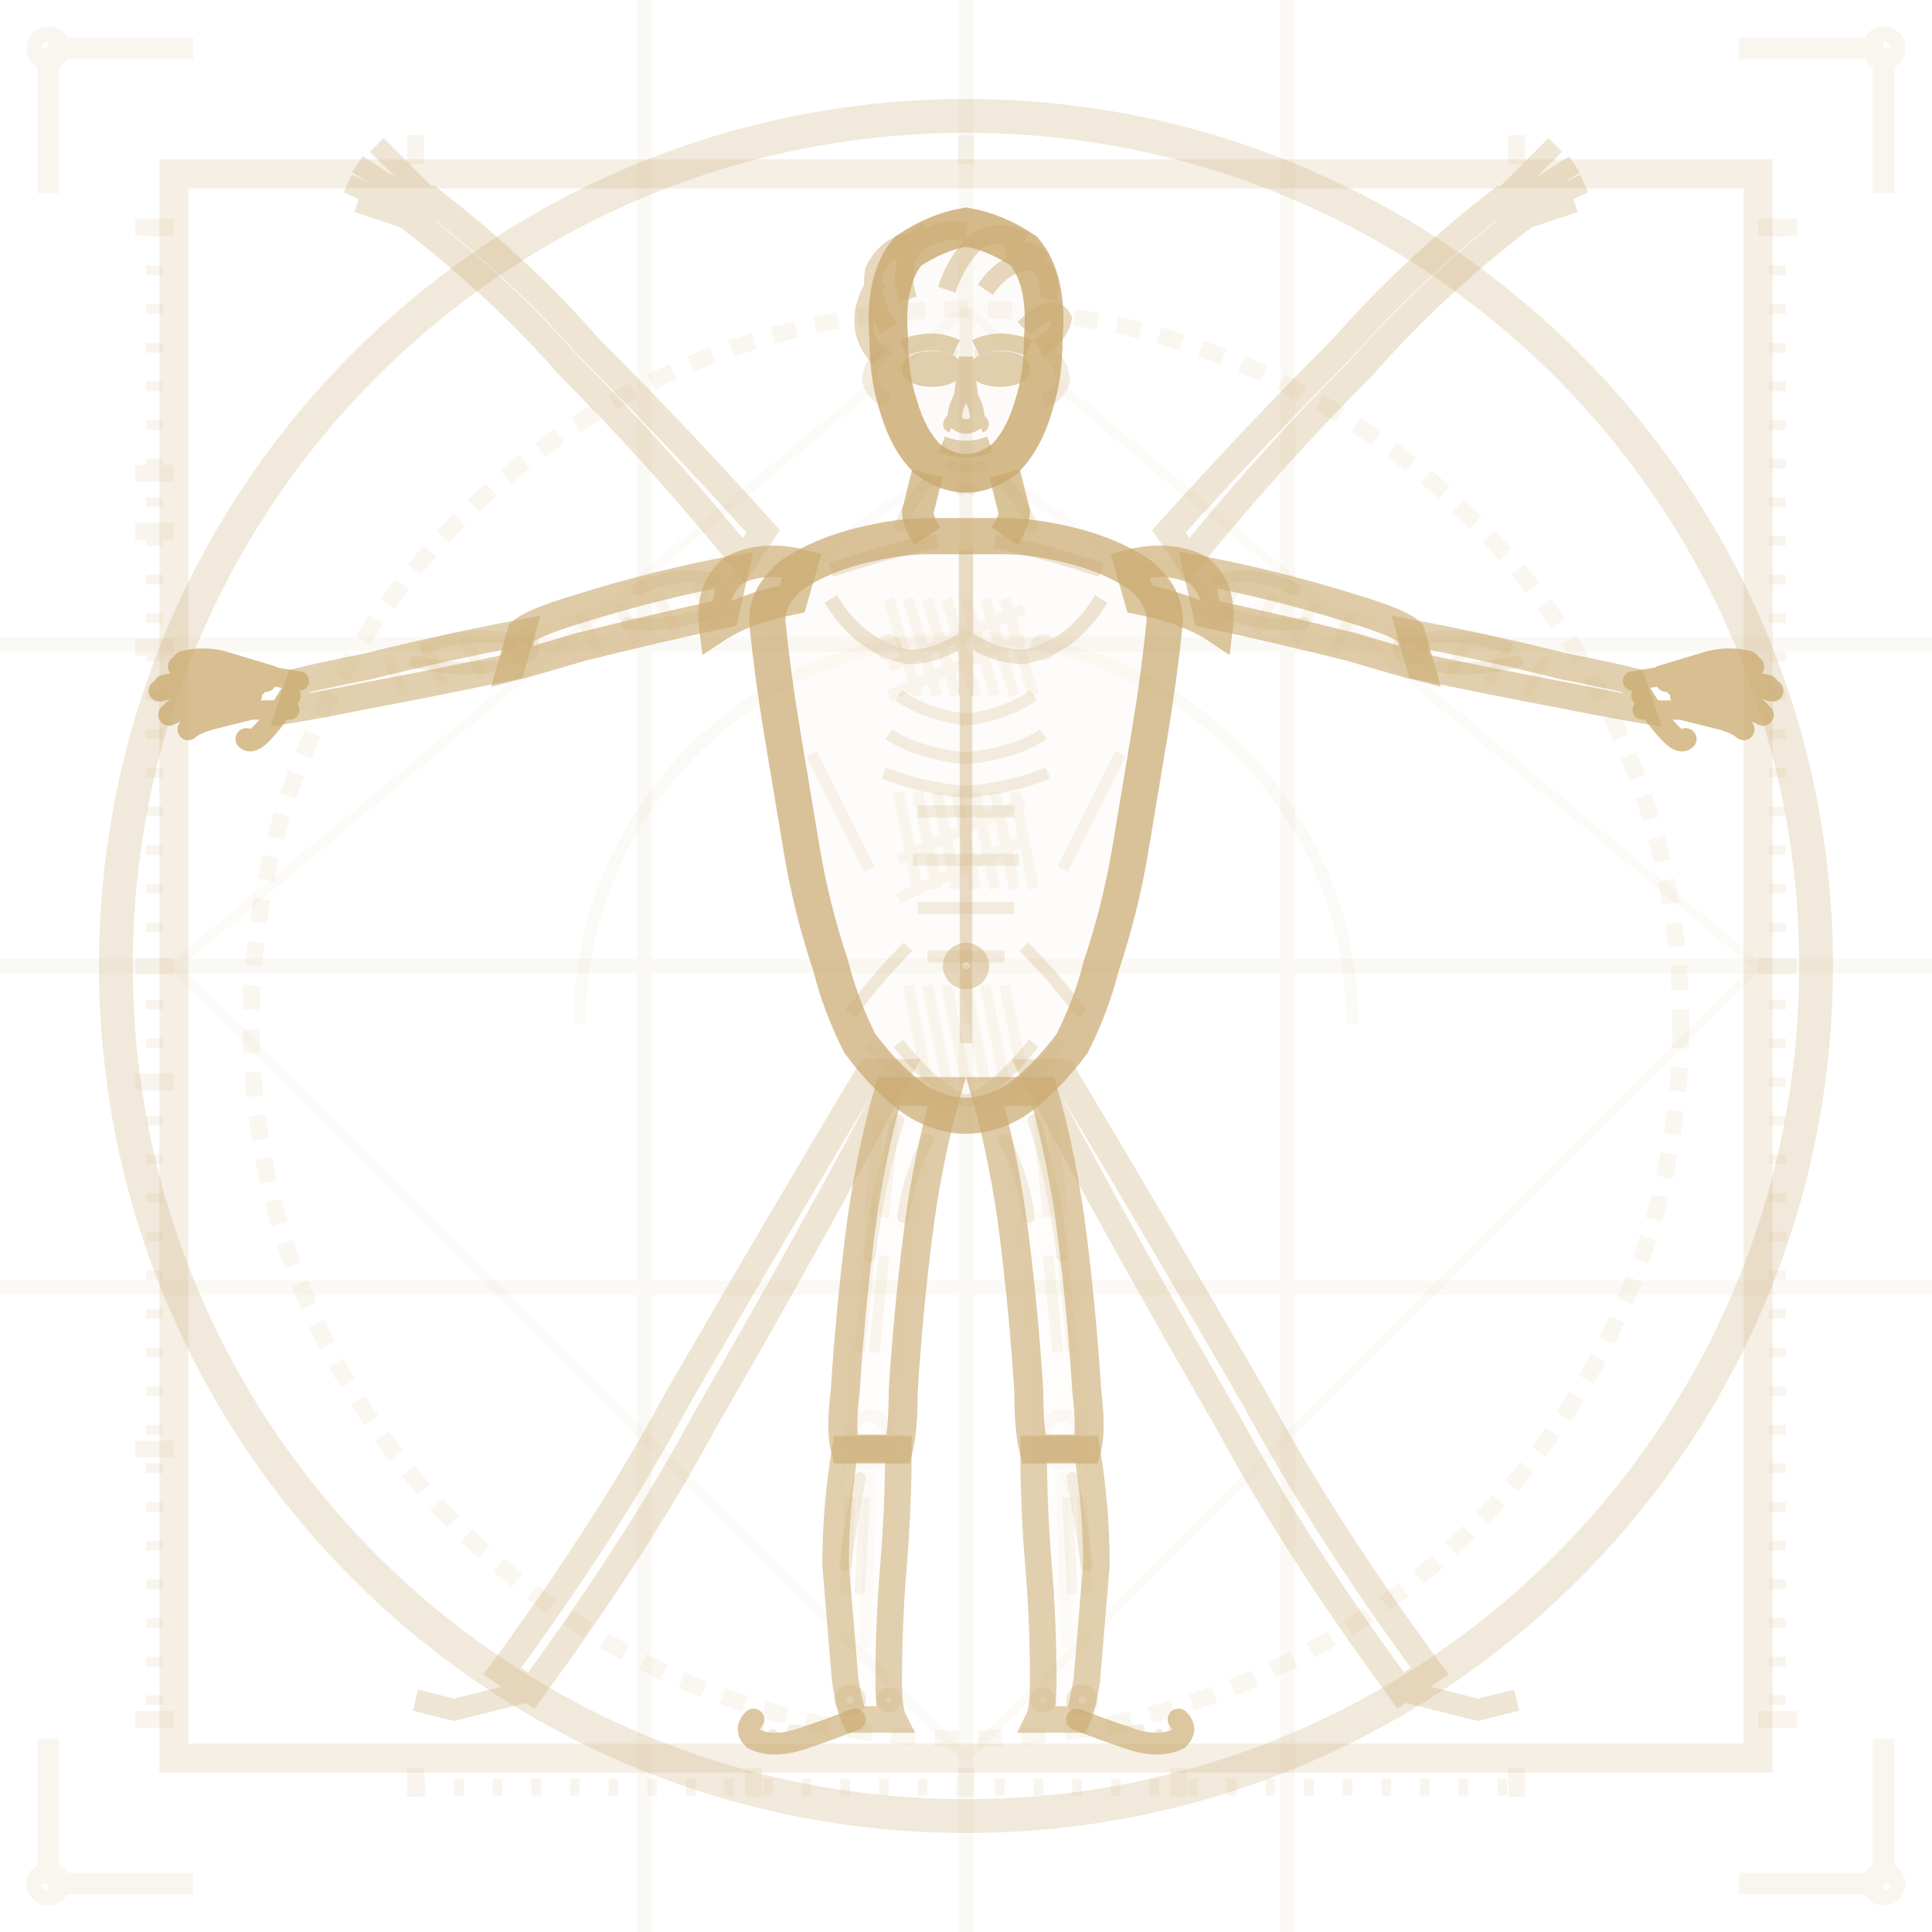
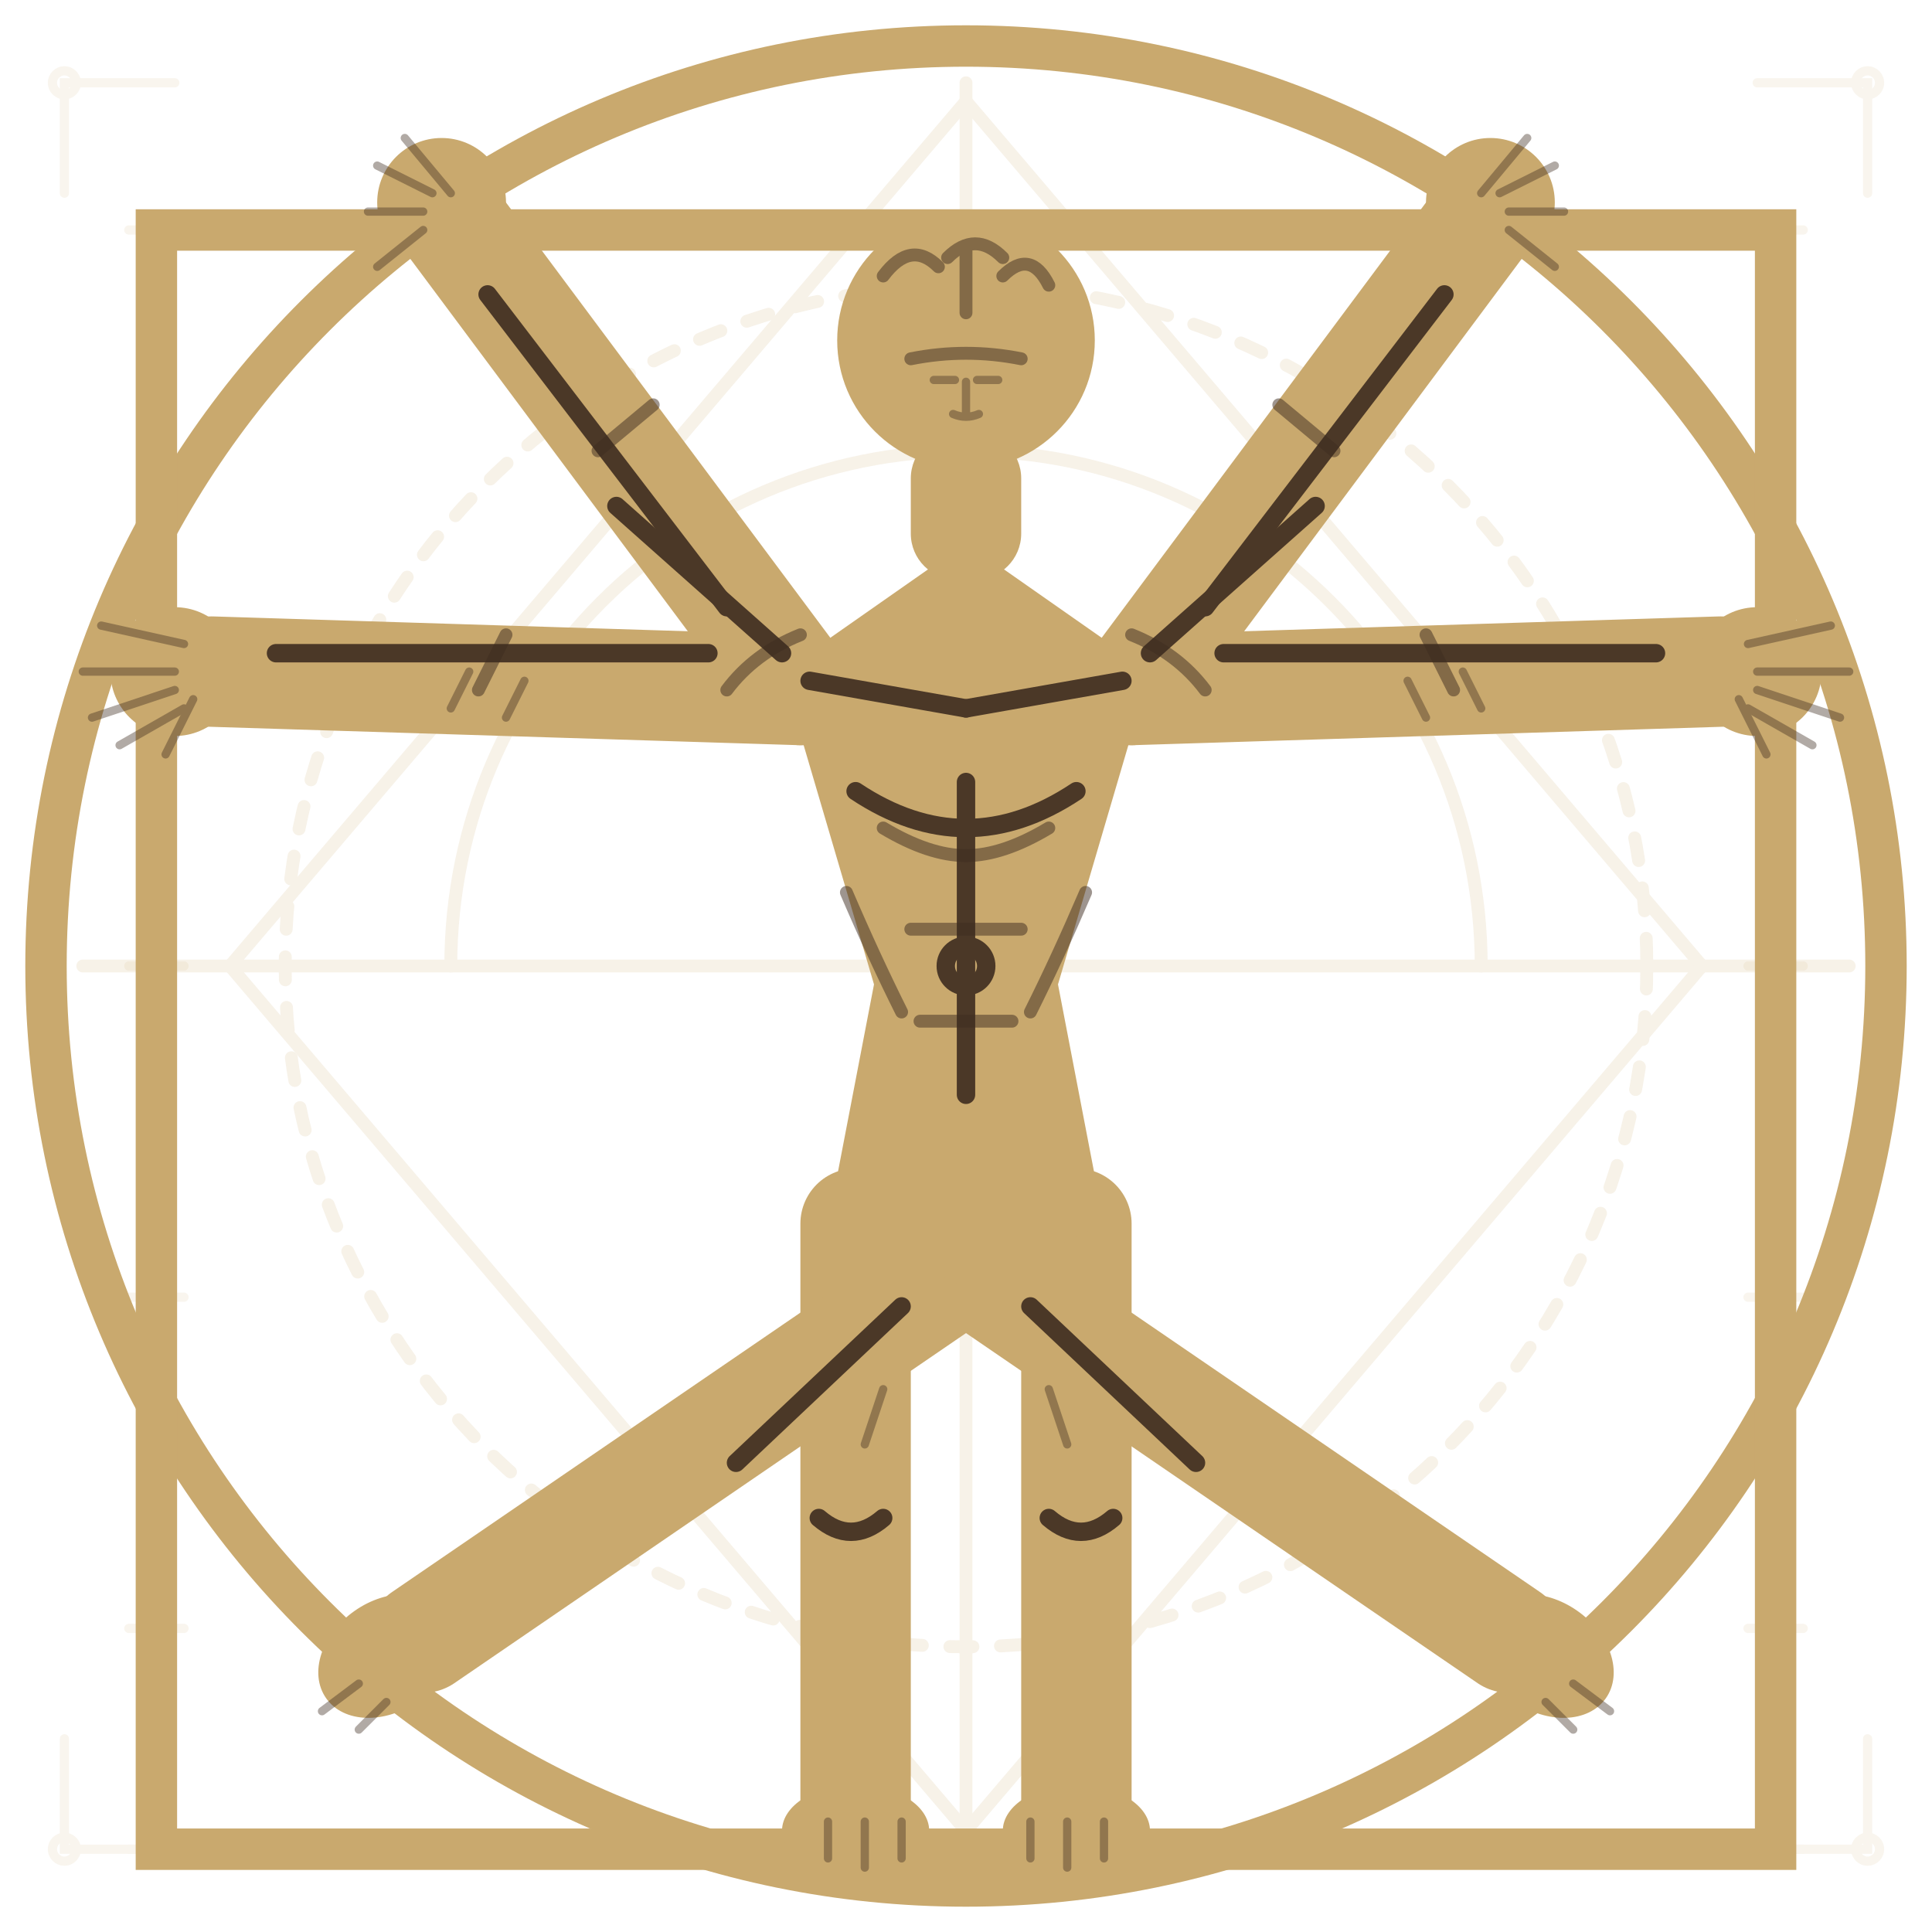
- <svg xmlns="http://www.w3.org/2000/svg" viewBox="0 0 200 200" fill="none">
-   <g stroke="#c9a96e" opacity="0.07" stroke-width="1.5">
-     <line x1="100" y1="0" x2="100" y2="200" />
-     <line x1="0" y1="100" x2="200" y2="100" />
-     <line x1="0" y1="66.7" x2="200" y2="66.7" />
-     <line x1="0" y1="133.3" x2="200" y2="133.3" />
-     <line x1="66.7" y1="0" x2="66.7" y2="200" />
-     <line x1="133.3" y1="0" x2="133.3" y2="200" />
+ <svg xmlns="http://www.w3.org/2000/svg" viewBox="15 11 210 210" role="img" aria-label="Vitruvian Man">
+   <g fill="none" stroke="#c9a96e" stroke-width="1.4" opacity="0.16" stroke-linecap="round">
+     <line x1="120" y1="20" x2="120" y2="212" />
+     <line x1="24" y1="116" x2="216" y2="116" />
+     <circle cx="120" cy="116" r="74" stroke-dasharray="2.5 3" />
+     <line x1="120" y1="22" x2="40" y2="116" />
+     <line x1="120" y1="22" x2="200" y2="116" />
+     <line x1="40" y1="116" x2="120" y2="210" />
+     <line x1="200" y1="116" x2="120" y2="210" />
+     <path d="M64,116 A56,56 0 0 1 176,116" />
  </g>
-   <rect x="18" y="18" width="164" height="164" stroke="#c9a96e" stroke-width="3" opacity="0.18" />
-   <circle cx="100" cy="100" r="88" stroke="#c9a96e" stroke-width="3.5" opacity="0.25" />
-   <circle cx="100" cy="106" r="74" stroke="#c9a96e" stroke-width="1.75" opacity="0.1" stroke-dasharray="2.5 2" />
-   <path d="M 100 106 L 100 32" stroke="#c9a96e" stroke-width="1.25" opacity="0.08" />
-   <path d="M 60 106 A 40 40 0 0 1 140 106" stroke="#c9a96e" stroke-width="1.25" opacity="0.06" fill="none" />
-   <g stroke="#c9a96e" stroke-width="1" opacity="0.05">
-     <line x1="100" y1="32" x2="18" y2="100" />
-     <line x1="100" y1="32" x2="182" y2="100" />
-     <line x1="18" y1="100" x2="100" y2="182" />
-     <line x1="182" y1="100" x2="100" y2="182" />
+   <g fill="none" stroke="#c9a96e" stroke-width="1" opacity="0.12" stroke-linecap="round">
+     <g id="ticksLR">
+       <line x1="29" y1="36" x2="35" y2="36" />
+       <line x1="29" y1="80" x2="35" y2="80" />
+       <line x1="29" y1="116" x2="35" y2="116" />
+       <line x1="29" y1="152" x2="35" y2="152" />
+       <line x1="29" y1="188" x2="35" y2="188" />
+       <line x1="29" y1="212" x2="35" y2="212" />
+     </g>
+     <use href="#ticksLR" transform="translate(240,0) scale(-1,1)" />
+     <g id="corner">
+       <path d="M22,32 L22,20 L34,20" />
+       <circle cx="22" cy="20" r="1.3" />
+     </g>
+     <use href="#corner" transform="translate(240,0) scale(-1,1)" />
+     <use href="#corner" transform="translate(0,232) scale(1,-1)" />
+     <use href="#corner" transform="translate(240,232) scale(-1,-1)" />
  </g>
-   <g stroke="#c9a96e" fill="#c9a96e" opacity="0.3">
-     <path d="M 79 55 Q 70 45 61 36 Q 54 28 45 21              L 43 23              Q 52 30 59 38 Q 68 47 77 58 Z" fill-opacity="0.04" stroke-width="2.75" stroke-linecap="round" />
-     <g stroke-width="2" fill="none">
-       <path d="M 45 21 L 39 15" />
-       <path d="M 44 21.5 L 37 17" />
-       <path d="M 43.5 22.5 L 36 19" />
-       <path d="M 43 23 L 37 21" />
+   <g fill="none" stroke="#c9a96e" stroke-width="4.5" stroke-linecap="round">
+     <circle cx="120" cy="116" r="100" />
+     <rect x="32" y="36" width="176" height="176" />
+   </g>
+   <g fill="none" stroke="#c9a96e" stroke-width="12" stroke-linecap="round" stroke-linejoin="round">
+     <g id="vmlimb">
+       <line x1="138" y1="86" x2="202" y2="84" />
+       <line x1="138" y1="86" x2="176" y2="35" />
+       <line x1="132" y1="144" x2="132" y2="209" />
+       <line x1="122" y1="150" x2="179" y2="189" />
    </g>
-     <path d="M 121 55 Q 130 45 139 36 Q 146 28 155 21              L 157 23              Q 148 30 141 38 Q 132 47 123 58 Z" fill-opacity="0.04" stroke-width="2.75" stroke-linecap="round" />
-     <g stroke-width="2" fill="none">
-       <path d="M 155 21 L 161 15" />
-       <path d="M 156 21.5 L 163 17" />
-       <path d="M 156.5 22.5 L 164 19" />
-       <path d="M 157 23 L 163 21" />
+     <use href="#vmlimb" transform="translate(240,0) scale(-1,1)" />
+   </g>
+   <g fill="#c9a96e" stroke="none">
+     <path d="M120,70 L140,84 L130,118 L135,144 L120,151 L105,144 L110,118 L100,84 Z" />
+     <rect x="114" y="58" width="12" height="16" rx="5" />
+     <circle cx="120" cy="48" r="14" />
+     <circle cx="206" cy="84" r="7" />
+     <circle cx="34" cy="84" r="7" />
+     <circle cx="177" cy="33" r="7" />
+     <circle cx="63" cy="33" r="7" />
+     <ellipse cx="132" cy="210" rx="8" ry="5" />
+     <ellipse cx="108" cy="210" rx="8" ry="5" />
+     <ellipse cx="183" cy="191" rx="8" ry="6" transform="rotate(35 183 191)" />
+     <ellipse cx="57" cy="191" rx="8" ry="6" transform="rotate(-35 57 191)" />
+   </g>
+   <g fill="none" stroke="#3d2b1f" stroke-width="2.0" stroke-linecap="round" stroke-linejoin="round" opacity="0.9">
+     <path d="M120,96 L120,130" />
+     <path d="M108,97 Q120,105 132,97" />
+     <circle cx="120" cy="116" r="2.2" />
+     <g id="etch1R">
+       <path d="M120,88 L137,85" />
+       <path d="M148,82 L195,82" />
+       <path d="M146,77 L172,43" />
+       <path d="M140,82 L158,66" />
+       <path d="M129,176 Q132.5,179 136,176" />
+       <path d="M127,153 L145,170" />
    </g>
-     <path d="M 93 111 Q 84 128 73 147 Q 66 160 55 175              L 52 173              Q 63 158 70 145 Q 81 126 90 111 Z" fill-opacity="0.04" stroke-width="2.75" stroke-linecap="round" />
-     <path d="M 55 175 L 47 177 L 43 176" fill="none" stroke-width="2.25" />
-     <path d="M 107 111 Q 116 128 127 147 Q 134 160 145 175              L 148 173              Q 137 158 130 145 Q 119 126 110 111 Z" fill-opacity="0.04" stroke-width="2.75" stroke-linecap="round" />
-     <path d="M 145 175 L 153 177 L 157 176" fill="none" stroke-width="2.25" />
+     <use href="#etch1R" transform="translate(240,0) scale(-1,1)" />
  </g>
-   <g stroke="#c9a96e" fill="#c9a96e">
-     <path d="M 92 35 Q 91.5 29 94 26 Q 97 24 100 23.5 Q 103 24 106 26              Q 108.5 29 108 35 Q 108 39 107 42              Q 106 45.5 104 47.5 Q 102 49 100 49              Q 98 49 96 47.5 Q 94 45.5 93 42 Q 92 39 92 35 Z" fill-opacity="0.04" stroke-width="4" stroke-opacity="0.8" />
-     <g stroke-width="1.9" fill="none" opacity="0.45">
-       <path d="M 92 34 Q 90 31 90.5 28 Q 92 25 95 25" />
-       <path d="M 94 31 Q 93 28 94.5 25.5 Q 97 23.5 100 24" />
-       <path d="M 98 30 Q 99 27 101 25 Q 103.5 23.5 106 25" />
-       <path d="M 102 30 Q 104 27 107 27 Q 109 28 108.5 31" />
-       <path d="M 106 34 Q 109 31 110 33 Q 109.5 35 107.5 36" />
-       <path d="M 91 37 Q 89 35 89.5 32 Q 90 30 91 29" />
-       <path d="M 93 27 Q 94 25 96 24" />
-       <path d="M 104 26 Q 106.5 25.5 108 27" />
+   <g fill="none" stroke="#3d2b1f" stroke-width="1.4" stroke-linecap="round" stroke-linejoin="round" opacity="0.5">
+     <path d="M111,41 Q114,37 117,40" />
+     <path d="M118,39 Q121,36 124,39" />
+     <path d="M124,41 Q127,38 129,42" />
+     <path d="M120,38 L120,45" />
+     <path d="M114,50 Q120,48.8 126,50" />
+     <path d="M114,112 L126,112" />
+     <path d="M115,122 L125,122" />
+     <g id="etch2R">
+       <path d="M111,101 Q116,104 120,104" />
+       <path d="M107,108 Q110,115 113,121" />
+       <path d="M138,80 Q143,82 146,86" />
+       <path d="M170,80 L173,86" />
+       <path d="M154,55 L160,60" />
    </g>
-     <g stroke-width="1.9" fill="none" opacity="0.55">
-       <path d="M 94 37 Q 96.5 36.2 99 37" stroke-width="1.5" opacity="0.3" />
-       <path d="M 101 37 Q 103.5 36.2 106 37" stroke-width="1.5" opacity="0.3" />
-       <ellipse cx="96.5" cy="38.2" rx="2.2" ry="0.9" />
-       <ellipse cx="103.5" cy="38.2" rx="2.2" ry="0.9" />
-       <circle cx="96.5" cy="38.2" r="0.6" fill="#c9a96e" fill-opacity="0.25" stroke="none" />
-       <circle cx="103.5" cy="38.2" r="0.6" fill="#c9a96e" fill-opacity="0.25" stroke="none" />
-       <path d="M 93.5 36 Q 96.5 34.8 99 36" stroke-width="1.75" />
-       <path d="M 101 36 Q 103.5 34.8 106.5 36" stroke-width="1.75" />
-       <path d="M 100 37 L 99.5 41 Q 98.5 43 99 43.8 Q 100 44.5 101 43.8 Q 101.5 43 100.5 41 Z" stroke-width="1.5" />
-       <path d="M 98.5 43.5 Q 98 44 98.5 44.2" stroke-width="1.25" />
-       <path d="M 101.5 43.5 Q 102 44 101.5 44.2" stroke-width="1.25" />
-       <path d="M 97.5 46 Q 100 47 102.5 46" stroke-width="1.75" />
-       <path d="M 98 46.3 Q 100 46.8 102 46.3" stroke-width="1" opacity="0.3" />
-       <path d="M 98 48 Q 100 49 102 48" stroke-width="1" opacity="0.25" />
-       <path d="M 92 36 Q 90 37.5 90 39.5 Q 90.5 41 92 41.5" stroke-width="1.5" opacity="0.4" />
-       <path d="M 108 36 Q 110 37.5 110 39.5 Q 109.5 41 108 41.5" stroke-width="1.5" opacity="0.4" />
+     <use href="#etch2R" transform="translate(240,0) scale(-1,1)" />
+   </g>
+   <g fill="none" stroke="#3d2b1f" stroke-width="0.9" stroke-linecap="round" stroke-linejoin="round" opacity="0.4">
+     <path d="M116.5,52.3 L118.8,52.3" />
+     <path d="M121.2,52.3 L123.5,52.3" />
+     <path d="M120,52.5 L120,56 M118.6,56 Q120,56.6 121.4,56" />
+     <g id="etch3R">
+       <path d="M205,81 L214,79" />
+       <path d="M206,84 L216,84" />
+       <path d="M206,86 L215,89" />
+       <path d="M205,88 L212,92" />
+       <path d="M204,87 L207,93" />
+       <path d="M176,32 L181,26" />
+       <path d="M178,32 L184,29" />
+       <path d="M179,34 L185,34" />
+       <path d="M179,36 L184,40" />
+       <path d="M127,213 L127,209" />
+       <path d="M131,214 L131,209" />
+       <path d="M135,213 L135,209" />
+       <path d="M186,194 L190,197" />
+       <path d="M183,196 L186,199" />
+       <path d="M168,85 L170,89" />
+       <path d="M174,84 L176,88" />
+       <path d="M129,162 L131,168" />
    </g>
-   </g>
-   <g stroke="#c9a96e" fill="#c9a96e">
-     <path d="M 96 49 Q 95.5 51 95 53 Q 95 54 96 55.5              M 104 49 Q 104.5 51 105 53 Q 105 54 104 55.5" fill="none" stroke-width="3.25" opacity="0.7" />
-     <path d="M 96.5 49.5 Q 94 52 93 55" fill="none" stroke-width="1.25" opacity="0.2" />
-     <path d="M 103.5 49.5 Q 106 52 107 55" fill="none" stroke-width="1.25" opacity="0.2" />
-     <path d="M 99 51 Q 100 50 101 51" fill="none" stroke-width="1" opacity="0.2" />
-   </g>
-   <g stroke="#c9a96e" fill="#c9a96e">
-     <path d="M 96 55.5 Q 93 55.5 89 56.5 Q 85 57.5 82 59.5              Q 79 62 79.5 65 Q 80 70 81 76              Q 82 82 83 88 Q 84 94 86 100              Q 87 104 89 108 Q 92 112 95 114              Q 97.5 115.5 100 115.5 Q 102.5 115.5 105 114              Q 108 112 111 108 Q 113 104 114 100              Q 116 94 117 88 Q 118 82 119 76              Q 120 70 120.5 65 Q 121 62 118 59.5              Q 115 57.5 111 56.5 Q 107 55.5 104 55.5 Z" fill-opacity="0.035" stroke-width="3.75" stroke-opacity="0.7" />
-     <g stroke-width="1.5" fill="none" opacity="0.3">
-       <path d="M 97 56 Q 92 57 86 59" />
-       <path d="M 103 56 Q 108 57 114 59" />
-       <path d="M 96 50 Q 90 53 85 58" stroke-width="1" opacity="0.15" />
-       <path d="M 104 50 Q 110 53 115 58" stroke-width="1" opacity="0.15" />
-     </g>
-     <g stroke-width="1.5" fill="none" opacity="0.3">
-       <path d="M 86 62 Q 89 67 94 68 Q 97 68 100 66" />
-       <path d="M 114 62 Q 111 67 106 68 Q 103 68 100 66" />
-       <circle cx="92" cy="67" r="0.6" opacity="0.5" />
-       <circle cx="108" cy="67" r="0.6" opacity="0.5" />
-       <path d="M 100 57 L 100 72" />
-       <path d="M 100 72 L 100 108" stroke-width="1.25" />
-     </g>
-     <g stroke-width="1.25" fill="none" opacity="0.2">
-       <path d="M 93 72 Q 96 74 100 74.5" />
-       <path d="M 107 72 Q 104 74 100 74.5" />
-       <path d="M 92 76 Q 95 78 100 78.5" />
-       <path d="M 108 76 Q 105 78 100 78.5" />
-       <path d="M 91.5 80 Q 95 81.5 100 82" />
-       <path d="M 108.5 80 Q 105 81.5 100 82" />
-       <path d="M 95 84 L 105 84" />
-       <path d="M 94.5 89 L 105.5 89" />
-       <path d="M 95 94 L 105 94" />
-       <path d="M 96 99 L 104 99" />
-       <path d="M 84 78 Q 87 84 90 90" opacity="0.6" />
-       <path d="M 116 78 Q 113 84 110 90" opacity="0.6" />
-     </g>
-     <circle cx="100" cy="100" r="1.4" stroke-width="2" fill="none" opacity="0.45" />
-     <circle cx="100" cy="100.3" r="0.4" fill="#c9a96e" fill-opacity="0.15" stroke="none" />
-     <g stroke-width="1.25" fill="none" opacity="0.25">
-       <path d="M 88 105 Q 91 101 94 98" />
-       <path d="M 112 105 Q 109 101 106 98" />
-       <path d="M 93 108 Q 97 113 100 114" />
-       <path d="M 107 108 Q 103 113 100 114" />
-       <path d="M 90 108 Q 94 112 96 114" opacity="0.4" />
-       <path d="M 110 108 Q 106 112 104 114" opacity="0.4" />
-     </g>
-   </g>
-   <g stroke="#c9a96e" fill="#c9a96e" stroke-linecap="round">
-     <path d="M 83 58.5 Q 79 57.5 76 59 Q 73.5 61 74 65 Q 77 63 82 62 Z" fill-opacity="0.035" stroke-width="3.25" stroke-opacity="0.65" />
-     <path d="M 76 59 Q 68 60.5 60 63 Q 55 64.5 54 65.5              L 53 69              Q 55 68.5 60 67 Q 68 65 75 63.5 Z" fill-opacity="0.03" stroke-width="3" stroke-opacity="0.6" />
-     <path d="M 54 65.5 Q 46 67 38 69 Q 33 70 31 70.5              L 30 73.5              Q 33 73 38 72 Q 46 70.5 53 69 Z" fill-opacity="0.03" stroke-width="2.75" stroke-opacity="0.55" />
-     <g stroke-width="1.25" fill="none" opacity="0.2">
-       <path d="M 74 60 Q 70 59 66 61" />
-       <path d="M 73 63.5 Q 69 65 65 64.5" />
-       <path d="M 52 66 Q 48 65.5 44 67" />
-       <path d="M 51 69 Q 47 69.5 43 68.5" />
-     </g>
-     <circle cx="54" cy="67" r="1.2" fill="none" stroke-width="1.25" opacity="0.2" />
-     <g stroke-width="2.25" fill="none" opacity="0.75">
-       <path d="M 31 70.5 L 28 70 Q 26 70.5 25 71.5 L 26 73.5 L 30 73.5" stroke-width="2" />
-       <path d="M 30 72 Q 28.5 74.5 27 76 Q 26 77 25.5 76.5" />
-       <path d="M 28 70 L 23 68.5 Q 21 68 19 68.5" />
-       <path d="M 27.5 70.5 L 22.5 69 Q 20.5 68.5 18.5 69" />
-       <path d="M 26.5 71 L 21 70.5 Q 19 70.5 17 71" />
-       <path d="M 26 71.5 L 20.5 71 Q 18.5 71 16.5 71.5" />
-       <path d="M 26 72 L 21 72.5 Q 19 73 18 73.5" />
-       <path d="M 25.5 72.5 L 20.5 73 Q 18.5 73.5 17.5 74" />
-       <path d="M 26 73 L 22 74 Q 20.5 74.5 20 75" />
-       <path d="M 25.5 73.5 L 21.5 74.5 Q 20 75 19.5 75.5" />
-       <g stroke-width="0.75" opacity="0.35">
-         <path d="M 23.5 68.5 L 23 69" />
-         <path d="M 21.5 70.5 L 21 71" />
-         <path d="M 21.5 72.5 L 21 73" />
-         <path d="M 22.5 74 L 22 74.5" />
-       </g>
-     </g>
-   </g>
-   <g stroke="#c9a96e" fill="#c9a96e" stroke-linecap="round">
-     <path d="M 117 58.5 Q 121 57.5 124 59 Q 126.5 61 126 65 Q 123 63 118 62 Z" fill-opacity="0.035" stroke-width="3.25" stroke-opacity="0.65" />
-     <path d="M 124 59 Q 132 60.5 140 63 Q 145 64.5 146 65.5              L 147 69              Q 145 68.5 140 67 Q 132 65 125 63.5 Z" fill-opacity="0.03" stroke-width="3" stroke-opacity="0.6" />
-     <path d="M 146 65.5 Q 154 67 162 69 Q 167 70 169 70.5              L 170 73.5              Q 167 73 162 72 Q 154 70.5 147 69 Z" fill-opacity="0.03" stroke-width="2.75" stroke-opacity="0.55" />
-     <g stroke-width="1.25" fill="none" opacity="0.2">
-       <path d="M 126 60 Q 130 59 134 61" />
-       <path d="M 127 63.5 Q 131 65 135 64.5" />
-       <path d="M 148 66 Q 152 65.5 156 67" />
-       <path d="M 149 69 Q 153 69.5 157 68.5" />
-     </g>
-     <circle cx="146" cy="67" r="1.2" fill="none" stroke-width="1.25" opacity="0.2" />
-     <g stroke-width="2.25" fill="none" opacity="0.75">
-       <path d="M 169 70.5 L 172 70 Q 174 70.5 175 71.5 L 174 73.5 L 170 73.5" stroke-width="2" />
-       <path d="M 170 72 Q 171.5 74.5 173 76 Q 174 77 174.5 76.5" />
-       <path d="M 172 70 L 177 68.5 Q 179 68 181 68.5" />
-       <path d="M 172.5 70.5 L 177.5 69 Q 179.5 68.5 181.5 69" />
-       <path d="M 173.5 71 L 179 70.5 Q 181 70.5 183 71" />
-       <path d="M 174 71.5 L 179.5 71 Q 181.5 71 183.5 71.5" />
-       <path d="M 174 72 L 179 72.5 Q 181 73 182 73.5" />
-       <path d="M 174.5 72.5 L 179.5 73 Q 181.5 73.5 182.5 74" />
-       <path d="M 174 73 L 178 74 Q 179.5 74.5 180 75" />
-       <path d="M 174.5 73.5 L 178.5 74.5 Q 180 75 180.5 75.5" />
-       <g stroke-width="0.75" opacity="0.35">
-         <path d="M 176.5 68.5 L 177 69" />
-         <path d="M 178.5 70.5 L 179 71" />
-         <path d="M 178.5 72.5 L 179 73" />
-         <path d="M 177.5 74 L 178 74.5" />
-       </g>
-     </g>
-   </g>
-   <g stroke="#c9a96e" fill="#c9a96e" stroke-linecap="round">
-     <path d="M 92 113 Q 90 120 89 128 Q 88 136 87.5 144 Q 87 148 87.5 150              L 93 150              Q 93.5 148 93.5 144 Q 94 136 95 128 Q 96 120 98 113 Z" fill-opacity="0.03" stroke-width="3" stroke-opacity="0.6" />
-     <path d="M 87.5 150 Q 86.5 156 86.5 162 Q 87 168 87.5 174 Q 88 177 88.5 178              L 92.5 178              Q 92 177 92 174 Q 92 168 92.5 162 Q 93 156 93 150 Z" fill-opacity="0.03" stroke-width="2.75" stroke-opacity="0.55" />
-     <g stroke-width="1.25" fill="none" opacity="0.2">
-       <path d="M 96 118 Q 94 122 93.5 126" />
-       <path d="M 93 116 Q 91 122 90 130" />
-       <ellipse cx="90" cy="149" rx="2" ry="2.5" stroke-width="1.25" opacity="0.3" />
-       <path d="M 89 153 Q 88 158 87.5 162" />
-       <path d="M 87 152 Q 85.5 158 86 164" opacity="0.3" />
-       <path d="M 90 153 Q 90 162 89.5 170" opacity="0.15" />
-     </g>
-     <circle cx="88" cy="176" r="1" fill="none" stroke-width="1.25" opacity="0.25" />
-     <circle cx="92" cy="176" r="0.8" fill="none" stroke-width="1" opacity="0.2" />
-     <g stroke-width="2.25" fill="none" opacity="0.65">
-       <path d="M 88.5 178 Q 86 179 83 180 Q 80 181 78 180 Q 77 179 78 178" />
-       <path d="M 88 178 Q 85 179.5 82 179" stroke-width="1" opacity="0.3" />
-       <g stroke-width="1" opacity="0.4">
-         <path d="M 78 179 Q 77 178.5 77.5 178" />
-         <path d="M 79 180 Q 78 179.5 78.5 179" />
-         <path d="M 80 180.5 Q 79.5 180 80 179.5" />
-         <path d="M 81.5 180.5 Q 81 180.2 81.5 179.8" />
-         <path d="M 83 180.2 Q 82.5 180 83 179.5" />
-       </g>
-     </g>
-   </g>
-   <g stroke="#c9a96e" fill="#c9a96e" stroke-linecap="round">
-     <path d="M 108 113 Q 110 120 111 128 Q 112 136 112.5 144 Q 113 148 112.5 150              L 107 150              Q 106.5 148 106.5 144 Q 106 136 105 128 Q 104 120 102 113 Z" fill-opacity="0.03" stroke-width="3" stroke-opacity="0.6" />
-     <path d="M 112.5 150 Q 113.5 156 113.5 162 Q 113 168 112.5 174 Q 112 177 111.5 178              L 107.5 178              Q 108 177 108 174 Q 108 168 107.5 162 Q 107 156 107 150 Z" fill-opacity="0.03" stroke-width="2.75" stroke-opacity="0.55" />
-     <g stroke-width="1.25" fill="none" opacity="0.2">
-       <path d="M 104 118 Q 106 122 106.5 126" />
-       <path d="M 107 116 Q 109 122 110 130" />
-       <ellipse cx="110" cy="149" rx="2" ry="2.5" stroke-width="1.25" opacity="0.3" />
-       <path d="M 111 153 Q 112 158 112.5 162" />
-       <path d="M 113 152 Q 114.5 158 114 164" opacity="0.3" />
-       <path d="M 110 153 Q 110 162 110.5 170" opacity="0.15" />
-     </g>
-     <circle cx="112" cy="176" r="1" fill="none" stroke-width="1.25" opacity="0.25" />
-     <circle cx="108" cy="176" r="0.8" fill="none" stroke-width="1" opacity="0.2" />
-     <g stroke-width="2.25" fill="none" opacity="0.65">
-       <path d="M 111.5 178 Q 114 179 117 180 Q 120 181 122 180 Q 123 179 122 178" />
-       <path d="M 112 178 Q 115 179.5 118 179" stroke-width="1" opacity="0.3" />
-       <g stroke-width="1" opacity="0.4">
-         <path d="M 122 179 Q 123 178.5 122.5 178" />
-         <path d="M 121 180 Q 122 179.5 121.5 179" />
-         <path d="M 120 180.5 Q 120.5 180 120 179.5" />
-         <path d="M 118.5 180.5 Q 119 180.2 118.5 179.8" />
-         <path d="M 117 180.2 Q 117.5 180 117 179.5" />
-       </g>
-     </g>
-   </g>
-   <g stroke="#c9a96e" stroke-width="1.1" opacity="0.1">
-     <line x1="92" y1="62" x2="95" y2="72" />
-     <line x1="94" y1="62" x2="97" y2="72" />
-     <line x1="96" y1="62" x2="99" y2="72" />
-     <line x1="98" y1="62" x2="101" y2="72" />
-     <line x1="100" y1="62" x2="103" y2="72" />
-     <line x1="102" y1="62" x2="105" y2="72" />
-     <line x1="104" y1="62" x2="107" y2="72" />
-     <line x1="106" y1="63" x2="92" y2="69" />
-     <line x1="106" y1="66" x2="92" y2="72" />
-     <line x1="93" y1="82" x2="95" y2="92" />
-     <line x1="95" y1="82" x2="97" y2="92" />
-     <line x1="97" y1="82" x2="99" y2="92" />
-     <line x1="99" y1="82" x2="101" y2="92" />
-     <line x1="101" y1="82" x2="103" y2="92" />
-     <line x1="103" y1="82" x2="105" y2="92" />
-     <line x1="105" y1="82" x2="107" y2="92" />
-     <line x1="106" y1="83" x2="93" y2="89" />
-     <line x1="106" y1="87" x2="93" y2="93" />
-     <line x1="94" y1="102" x2="96" y2="112" />
-     <line x1="96" y1="102" x2="98" y2="112" />
-     <line x1="98" y1="102" x2="100" y2="112" />
-     <line x1="100" y1="102" x2="102" y2="112" />
-     <line x1="102" y1="102" x2="104" y2="112" />
-     <line x1="104" y1="102" x2="106" y2="112" />
-     <line x1="72" y1="60.5" x2="74" y2="64.5" />
-     <line x1="68" y1="61.5" x2="70" y2="65.5" />
-     <line x1="64" y1="62.5" x2="66" y2="66.5" />
-     <line x1="60" y1="63.5" x2="62" y2="67.5" />
-     <line x1="48" y1="66" x2="50" y2="70" />
-     <line x1="44" y1="67" x2="46" y2="71" />
-     <line x1="40" y1="68" x2="42" y2="72" />
-     <line x1="128" y1="60.5" x2="126" y2="64.5" />
-     <line x1="132" y1="61.5" x2="130" y2="65.5" />
-     <line x1="136" y1="62.5" x2="134" y2="66.5" />
-     <line x1="140" y1="63.5" x2="138" y2="67.5" />
-     <line x1="152" y1="66" x2="150" y2="70" />
-     <line x1="156" y1="67" x2="154" y2="71" />
-     <line x1="160" y1="68" x2="158" y2="72" />
-     <line x1="91" y1="116" x2="90" y2="126" />
-     <line x1="92.5" y1="116" x2="91.5" y2="126" />
-     <line x1="90" y1="130" x2="89" y2="140" />
-     <line x1="91.5" y1="130" x2="90.5" y2="140" />
-     <line x1="109" y1="116" x2="110" y2="126" />
-     <line x1="107.5" y1="116" x2="108.5" y2="126" />
-     <line x1="110" y1="130" x2="111" y2="140" />
-     <line x1="108.5" y1="130" x2="109.5" y2="140" />
-     <line x1="88" y1="155" x2="87.5" y2="165" />
-     <line x1="89.5" y1="155" x2="89" y2="165" />
-     <line x1="112" y1="155" x2="112.5" y2="165" />
-     <line x1="110.5" y1="155" x2="111" y2="165" />
-   </g>
-   <g stroke="#c9a96e" stroke-width="1.75" opacity="0.12">
-     <line x1="14" y1="23.5" x2="18" y2="23.5" />
-     <line x1="14" y1="49" x2="18" y2="49" />
-     <line x1="14" y1="55" x2="18" y2="55" />
-     <line x1="14" y1="67" x2="18" y2="67" />
-     <line x1="14" y1="100" x2="18" y2="100" />
-     <line x1="14" y1="112" x2="18" y2="112" />
-     <line x1="14" y1="150" x2="18" y2="150" />
-     <line x1="14" y1="178" x2="18" y2="178" />
-     <line x1="182" y1="23.5" x2="186" y2="23.5" />
-     <line x1="182" y1="100" x2="186" y2="100" />
-     <line x1="182" y1="178" x2="186" y2="178" />
-     <line x1="43" y1="183" x2="43" y2="186" />
-     <line x1="78" y1="183" x2="78" y2="186" />
-     <line x1="100" y1="183" x2="100" y2="186" />
-     <line x1="122" y1="183" x2="122" y2="186" />
-     <line x1="157" y1="183" x2="157" y2="186" />
-     <line x1="43" y1="14" x2="43" y2="17" />
-     <line x1="100" y1="14" x2="100" y2="17" />
-     <line x1="157" y1="14" x2="157" y2="17" />
-     <line x1="16" y1="23.5" x2="16" y2="178" stroke-dasharray="1 3" />
-     <line x1="184" y1="23.5" x2="184" y2="178" stroke-dasharray="1 3" />
-     <line x1="43" y1="185" x2="157" y2="185" stroke-dasharray="1 3" />
-   </g>
-   <g stroke="#c9a96e" stroke-width="2.25" opacity="0.11" fill="none">
-     <path d="M 5 5 L 5 20 M 5 5 L 20 5" />
-     <path d="M 195 5 L 195 20 M 195 5 L 180 5" />
-     <path d="M 5 195 L 5 180 M 5 195 L 20 195" />
-     <path d="M 195 195 L 195 180 M 195 195 L 180 195" />
-     <circle cx="5" cy="5" r="1.5" stroke-width="1.5" />
-     <circle cx="195" cy="5" r="1.5" stroke-width="1.5" />
-     <circle cx="5" cy="195" r="1.5" stroke-width="1.5" />
-     <circle cx="195" cy="195" r="1.5" stroke-width="1.5" />
+     <use href="#etch3R" transform="translate(240,0) scale(-1,1)" />
  </g>
</svg>
